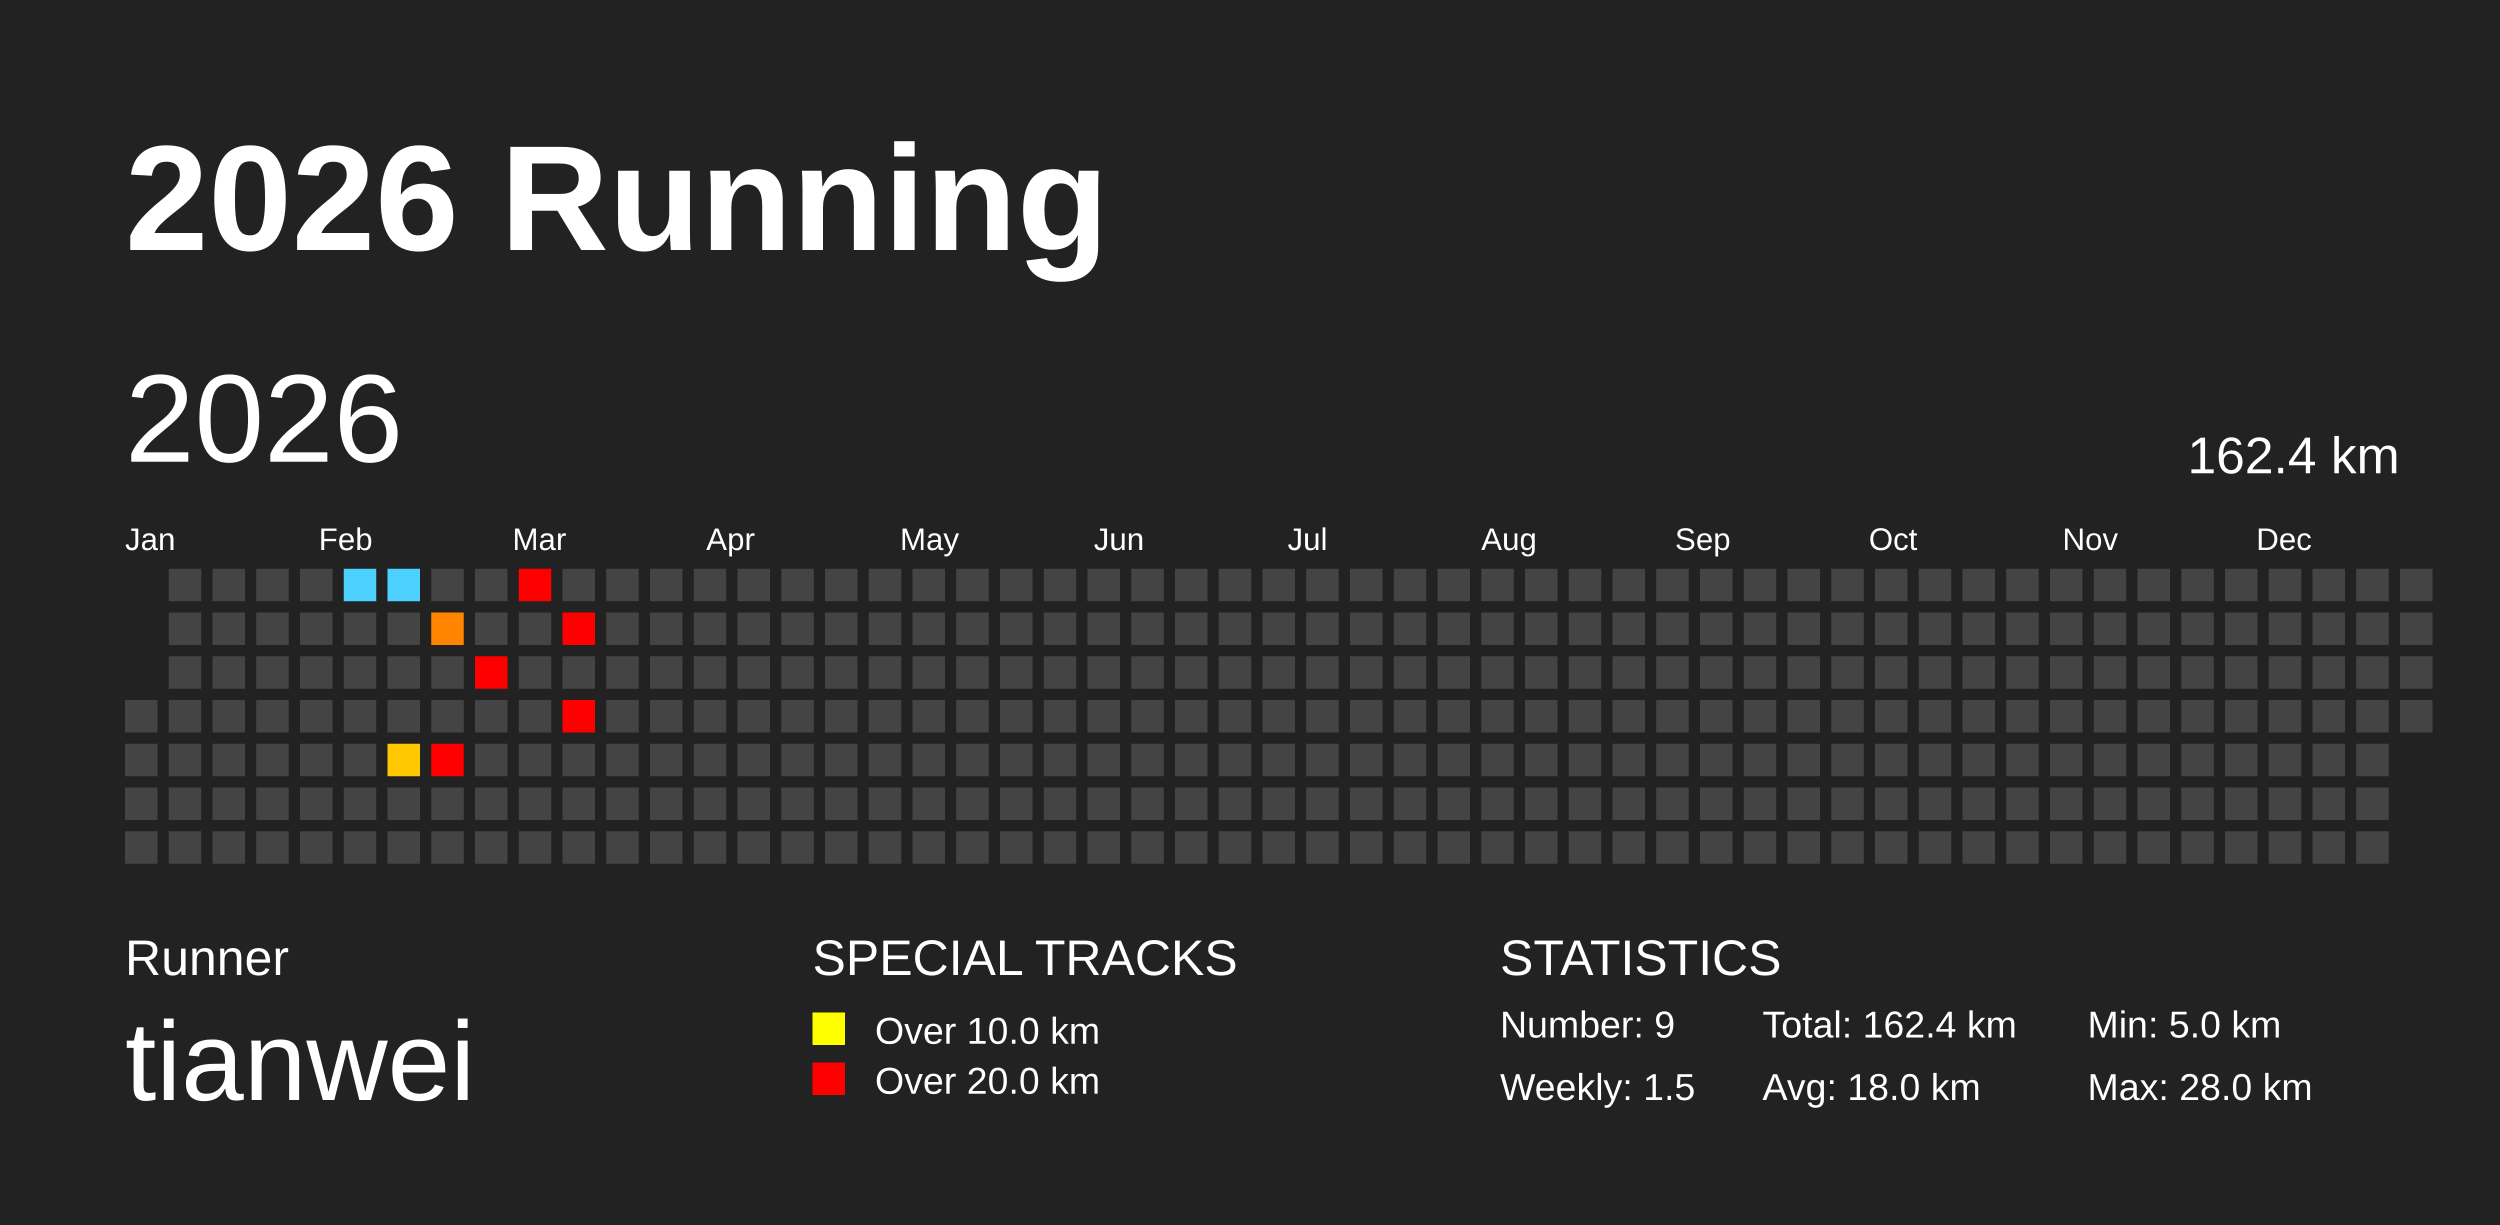
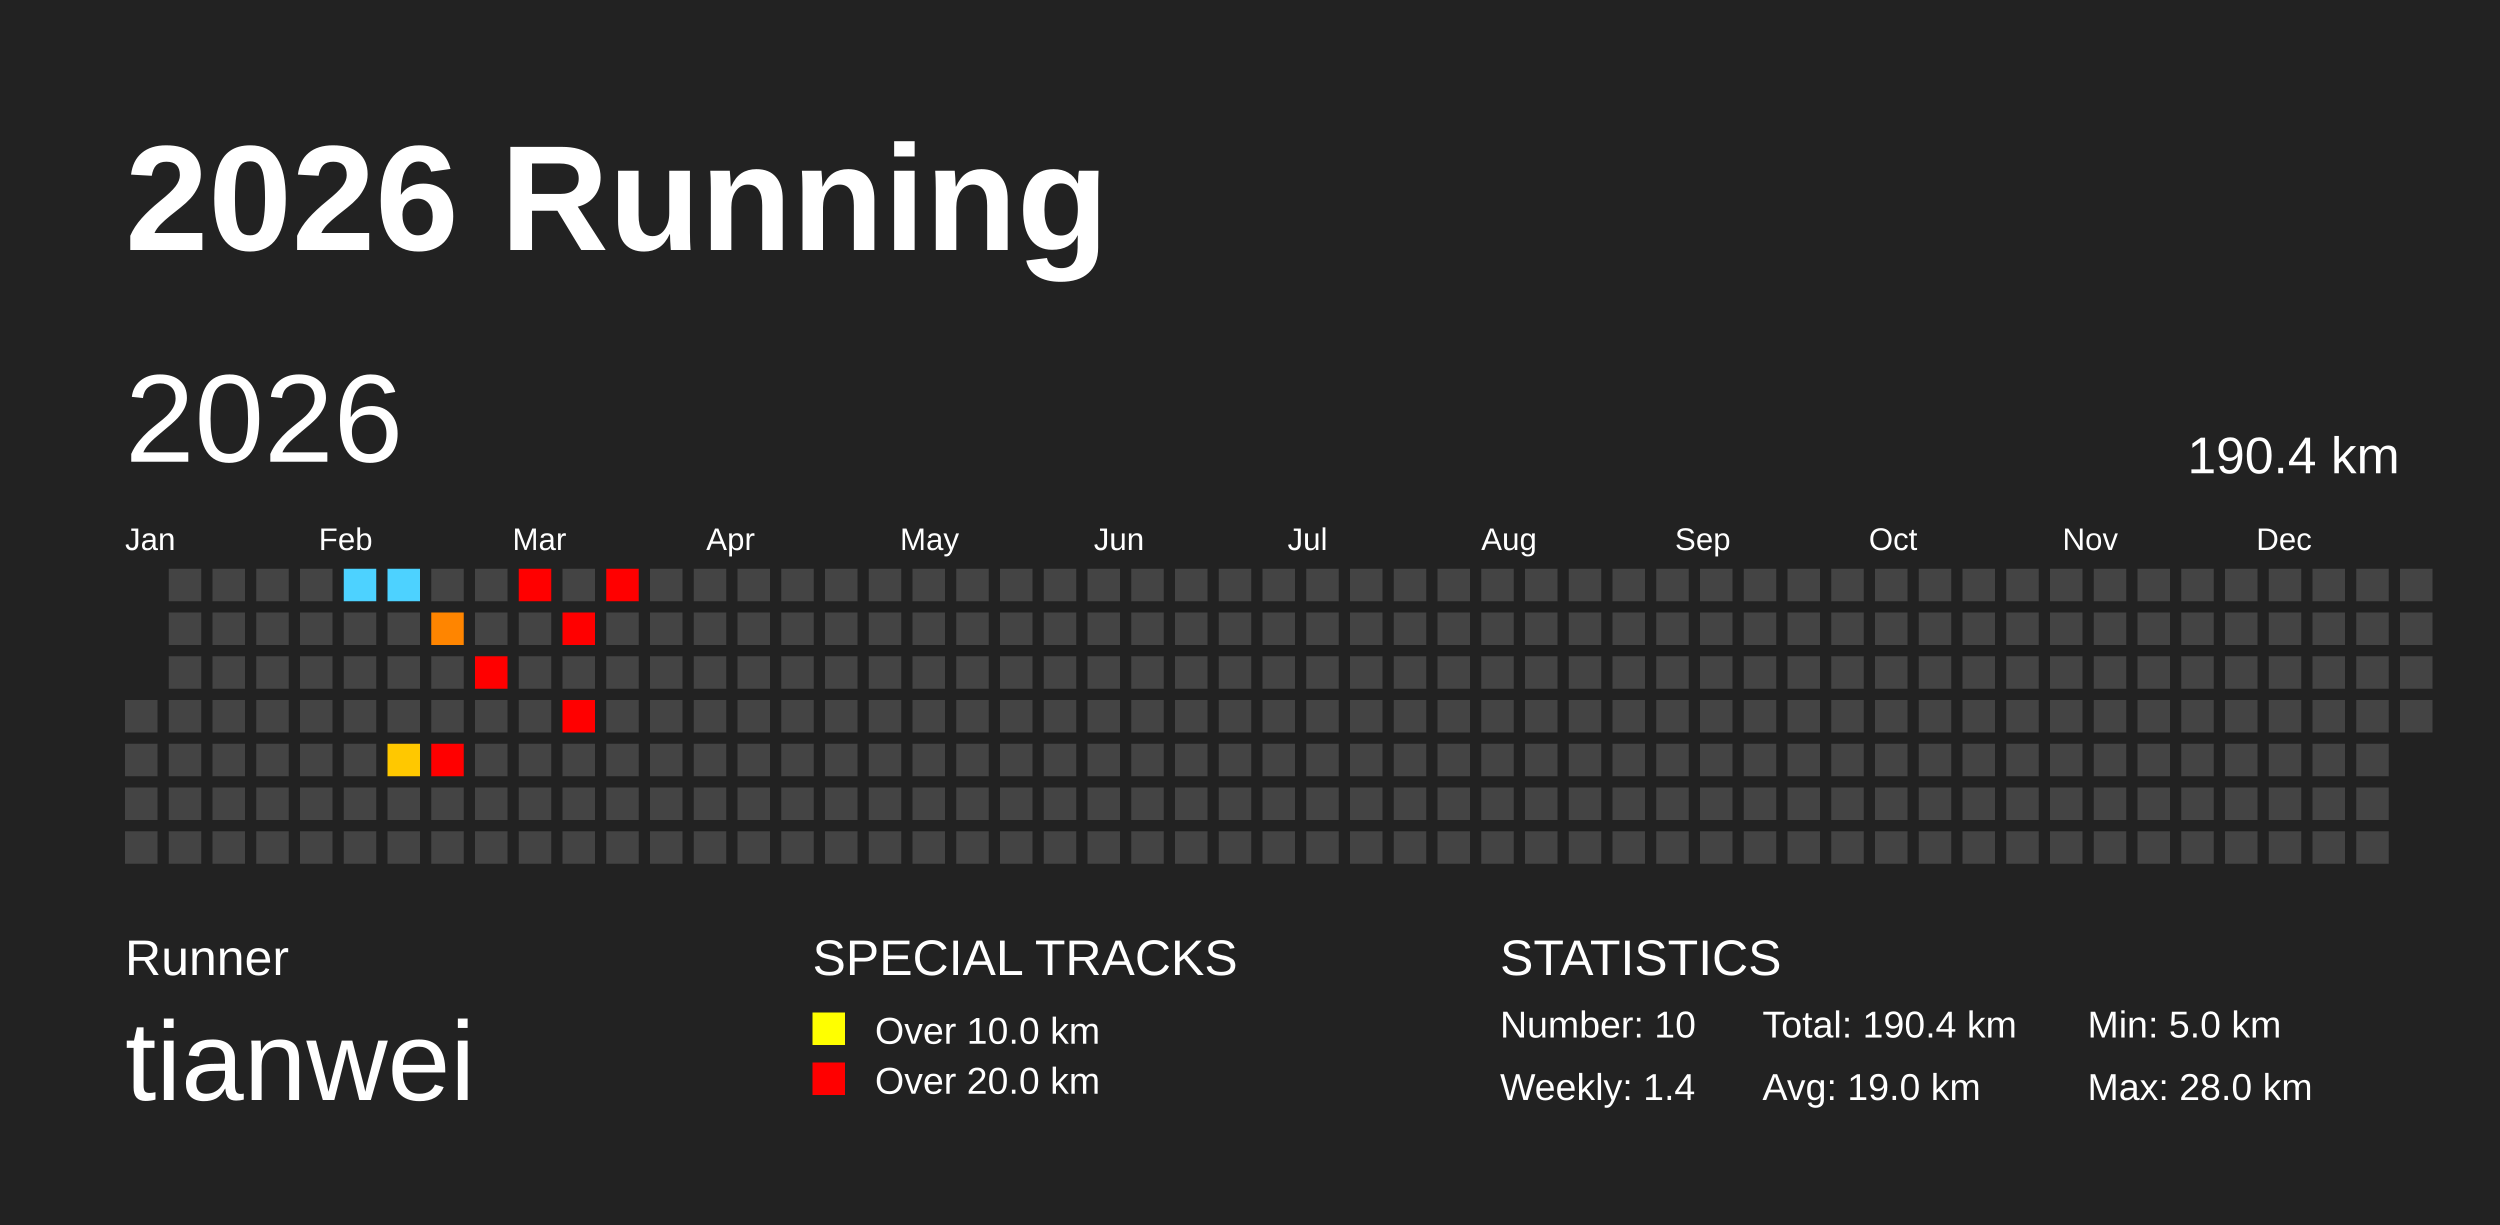
<svg xmlns="http://www.w3.org/2000/svg" baseProfile="full" height="98mm" version="1.1" viewBox="0,0,200,98" width="200mm">
  <defs />
  <rect fill="#222222" height="98" width="200" x="0" y="0" />
  <text fill="#FFFFFF" style="font-size:12px; font-family:Arial; font-weight:bold;" x="10" y="20">2026 Running</text>
  <text fill="#FFFFFF" style="font-size:4px; font-family:Arial" x="10" y="78">Runner</text>
  <text fill="#FFFFFF" style="font-size:9px; font-family:Arial" x="10" y="88">tianwei</text>
  <text fill="#FFFFFF" style="font-size:4px; font-family:Arial" x="65" y="78">SPECIAL TRACKS</text>
  <rect fill="yellow" height="2.6" width="2.6" x="65" y="81" />
  <text fill="#FFFFFF" style="font-size:3px; font-family:Arial" x="70" y="83.5">Over 10.0 km</text>
  <rect fill="red" height="2.6" width="2.6" x="65" y="85" />
  <text fill="#FFFFFF" style="font-size:3px; font-family:Arial" x="70" y="87.5">Over 20.0 km</text>
  <text fill="#FFFFFF" style="font-size:4px; font-family:Arial" x="120" y="78">STATISTICS</text>
-   <text fill="#FFFFFF" style="font-size:3px; font-family:Arial" x="120" y="83">Number: 9</text>
-   <text fill="#FFFFFF" style="font-size:3px; font-family:Arial" x="120" y="88">Weekly: 1.5</text>
-   <text fill="#FFFFFF" style="font-size:3px; font-family:Arial" x="141" y="83">Total: 162.4 km</text>
-   <text fill="#FFFFFF" style="font-size:3px; font-family:Arial" x="141" y="88">Avg: 18.0 km</text>
+   <text fill="#FFFFFF" style="font-size:3px; font-family:Arial" x="120" y="83">Number: 10</text>
+   <text fill="#FFFFFF" style="font-size:3px; font-family:Arial" x="120" y="88">Weekly: 1.4</text>
+   <text fill="#FFFFFF" style="font-size:3px; font-family:Arial" x="141" y="83">Total: 190.4 km</text>
+   <text fill="#FFFFFF" style="font-size:3px; font-family:Arial" x="141" y="88">Avg: 19.0 km</text>
  <text fill="#FFFFFF" style="font-size:3px; font-family:Arial" x="167" y="83">Min: 5.0 km</text>
  <text fill="#FFFFFF" style="font-size:3px; font-family:Arial" x="167" y="88">Max: 28.0 km</text>
  <text dominant-baseline="hanging" fill="#FFFFFF" style="font-size:10.0px; font-family:Arial;" x="10" y="30">2026</text>
-   <text dominant-baseline="hanging" fill="#FFFFFF" style="font-size:4.125px; font-family:Arial;" x="175" y="35">162.4 km</text>
+   <text dominant-baseline="hanging" fill="#FFFFFF" style="font-size:4.125px; font-family:Arial;" x="175" y="35">190.4 km</text>
  <text fill="#FFFFFF" style="font-size:2.5px; font-family:Arial" x="10.0" y="44">Jan</text>
  <text fill="#FFFFFF" style="font-size:2.5px; font-family:Arial" x="25.5" y="44">Feb</text>
  <text fill="#FFFFFF" style="font-size:2.5px; font-family:Arial" x="41.0" y="44">Mar</text>
  <text fill="#FFFFFF" style="font-size:2.5px; font-family:Arial" x="56.5" y="44">Apr</text>
  <text fill="#FFFFFF" style="font-size:2.5px; font-family:Arial" x="72.0" y="44">May</text>
  <text fill="#FFFFFF" style="font-size:2.5px; font-family:Arial" x="87.5" y="44">Jun</text>
  <text fill="#FFFFFF" style="font-size:2.5px; font-family:Arial" x="103.0" y="44">Jul</text>
  <text fill="#FFFFFF" style="font-size:2.5px; font-family:Arial" x="118.5" y="44">Aug</text>
  <text fill="#FFFFFF" style="font-size:2.5px; font-family:Arial" x="134.0" y="44">Sep</text>
  <text fill="#FFFFFF" style="font-size:2.5px; font-family:Arial" x="149.5" y="44">Oct</text>
  <text fill="#FFFFFF" style="font-size:2.5px; font-family:Arial" x="165.0" y="44">Nov</text>
  <text fill="#FFFFFF" style="font-size:2.5px; font-family:Arial" x="180.5" y="44">Dec</text>
  <rect fill="#444444" height="2.6" width="2.6" x="10.0" y="56.0" />
  <rect fill="#444444" height="2.6" width="2.6" x="10.0" y="59.5" />
  <rect fill="#444444" height="2.6" width="2.6" x="10.0" y="63.0" />
  <rect fill="#444444" height="2.6" width="2.6" x="10.0" y="66.5" />
  <rect fill="#444444" height="2.6" width="2.6" x="13.5" y="45.5" />
  <rect fill="#444444" height="2.6" width="2.6" x="13.5" y="49.0" />
  <rect fill="#444444" height="2.6" width="2.6" x="13.5" y="52.5" />
  <rect fill="#444444" height="2.6" width="2.6" x="13.5" y="56.0" />
  <rect fill="#444444" height="2.6" width="2.6" x="13.5" y="59.5" />
  <rect fill="#444444" height="2.6" width="2.6" x="13.5" y="63.0" />
  <rect fill="#444444" height="2.6" width="2.6" x="13.5" y="66.5" />
  <rect fill="#444444" height="2.6" width="2.6" x="17.0" y="45.5" />
  <rect fill="#444444" height="2.6" width="2.6" x="17.0" y="49.0" />
  <rect fill="#444444" height="2.6" width="2.6" x="17.0" y="52.5" />
  <rect fill="#444444" height="2.6" width="2.6" x="17.0" y="56.0" />
  <rect fill="#444444" height="2.6" width="2.6" x="17.0" y="59.5" />
  <rect fill="#444444" height="2.6" width="2.6" x="17.0" y="63.0" />
  <rect fill="#444444" height="2.6" width="2.6" x="17.0" y="66.5" />
  <rect fill="#444444" height="2.6" width="2.6" x="20.5" y="45.5" />
  <rect fill="#444444" height="2.6" width="2.6" x="20.5" y="49.0" />
  <rect fill="#444444" height="2.6" width="2.6" x="20.5" y="52.5" />
  <rect fill="#444444" height="2.6" width="2.6" x="20.5" y="56.0" />
  <rect fill="#444444" height="2.6" width="2.6" x="20.5" y="59.5" />
  <rect fill="#444444" height="2.6" width="2.6" x="20.5" y="63.0" />
  <rect fill="#444444" height="2.6" width="2.6" x="20.5" y="66.5" />
  <rect fill="#444444" height="2.6" width="2.6" x="24.0" y="45.5" />
  <rect fill="#444444" height="2.6" width="2.6" x="24.0" y="49.0" />
  <rect fill="#444444" height="2.6" width="2.6" x="24.0" y="52.5" />
  <rect fill="#444444" height="2.6" width="2.6" x="24.0" y="56.0" />
  <rect fill="#444444" height="2.6" width="2.6" x="24.0" y="59.5" />
  <rect fill="#444444" height="2.6" width="2.6" x="24.0" y="63.0" />
  <rect fill="#444444" height="2.6" width="2.6" x="24.0" y="66.5" />
  <rect fill="#4dd2ff" height="2.6" width="2.6" x="27.5" y="45.5" />
  <rect fill="#444444" height="2.6" width="2.6" x="27.5" y="49.0" />
  <rect fill="#444444" height="2.6" width="2.6" x="27.5" y="52.5" />
  <rect fill="#444444" height="2.6" width="2.6" x="27.5" y="56.0" />
  <rect fill="#444444" height="2.6" width="2.6" x="27.5" y="59.5" />
  <rect fill="#444444" height="2.6" width="2.6" x="27.5" y="63.0" />
  <rect fill="#444444" height="2.6" width="2.6" x="27.5" y="66.5" />
  <rect fill="#4dd2ff" height="2.6" width="2.6" x="31.0" y="45.5" />
  <rect fill="#444444" height="2.6" width="2.6" x="31.0" y="49.0" />
  <rect fill="#444444" height="2.6" width="2.6" x="31.0" y="52.5" />
  <rect fill="#444444" height="2.6" width="2.6" x="31.0" y="56.0" />
  <rect fill="#ffc800" height="2.6" width="2.6" x="31.0" y="59.5" />
  <rect fill="#444444" height="2.6" width="2.6" x="31.0" y="63.0" />
  <rect fill="#444444" height="2.6" width="2.6" x="31.0" y="66.5" />
  <rect fill="#444444" height="2.6" width="2.6" x="34.5" y="45.5" />
  <rect fill="#ff8500" height="2.6" width="2.6" x="34.5" y="49.0" />
  <rect fill="#444444" height="2.6" width="2.6" x="34.5" y="52.5" />
  <rect fill="#444444" height="2.6" width="2.6" x="34.5" y="56.0" />
  <rect fill="red" height="2.6" width="2.6" x="34.5" y="59.5" />
  <rect fill="#444444" height="2.6" width="2.6" x="34.5" y="63.0" />
  <rect fill="#444444" height="2.6" width="2.6" x="34.5" y="66.5" />
  <rect fill="#444444" height="2.6" width="2.6" x="38.0" y="45.5" />
  <rect fill="#444444" height="2.6" width="2.6" x="38.0" y="49.0" />
  <rect fill="red" height="2.6" width="2.6" x="38.0" y="52.5" />
  <rect fill="#444444" height="2.6" width="2.6" x="38.0" y="56.0" />
  <rect fill="#444444" height="2.6" width="2.6" x="38.0" y="59.5" />
  <rect fill="#444444" height="2.6" width="2.6" x="38.0" y="63.0" />
  <rect fill="#444444" height="2.6" width="2.6" x="38.0" y="66.5" />
  <rect fill="red" height="2.6" width="2.6" x="41.5" y="45.5" />
  <rect fill="#444444" height="2.6" width="2.6" x="41.5" y="49.0" />
  <rect fill="#444444" height="2.6" width="2.6" x="41.5" y="52.5" />
  <rect fill="#444444" height="2.6" width="2.6" x="41.5" y="56.0" />
  <rect fill="#444444" height="2.6" width="2.6" x="41.5" y="59.5" />
  <rect fill="#444444" height="2.6" width="2.6" x="41.5" y="63.0" />
  <rect fill="#444444" height="2.6" width="2.6" x="41.5" y="66.5" />
  <rect fill="#444444" height="2.6" width="2.6" x="45.0" y="45.5" />
  <rect fill="red" height="2.6" width="2.6" x="45.0" y="49.0" />
  <rect fill="#444444" height="2.6" width="2.6" x="45.0" y="52.5" />
  <rect fill="red" height="2.6" width="2.6" x="45.0" y="56.0" />
  <rect fill="#444444" height="2.6" width="2.6" x="45.0" y="59.5" />
  <rect fill="#444444" height="2.6" width="2.6" x="45.0" y="63.0" />
  <rect fill="#444444" height="2.6" width="2.6" x="45.0" y="66.5" />
-   <rect fill="#444444" height="2.6" width="2.6" x="48.5" y="45.5" />
+   <rect fill="red" height="2.6" width="2.6" x="48.5" y="45.5" />
  <rect fill="#444444" height="2.6" width="2.6" x="48.5" y="49.0" />
  <rect fill="#444444" height="2.6" width="2.6" x="48.5" y="52.5" />
  <rect fill="#444444" height="2.6" width="2.6" x="48.5" y="56.0" />
  <rect fill="#444444" height="2.6" width="2.6" x="48.5" y="59.5" />
  <rect fill="#444444" height="2.6" width="2.6" x="48.5" y="63.0" />
  <rect fill="#444444" height="2.6" width="2.6" x="48.5" y="66.5" />
  <rect fill="#444444" height="2.6" width="2.6" x="52.0" y="45.5" />
  <rect fill="#444444" height="2.6" width="2.6" x="52.0" y="49.0" />
  <rect fill="#444444" height="2.6" width="2.6" x="52.0" y="52.5" />
  <rect fill="#444444" height="2.6" width="2.6" x="52.0" y="56.0" />
  <rect fill="#444444" height="2.6" width="2.6" x="52.0" y="59.5" />
  <rect fill="#444444" height="2.6" width="2.6" x="52.0" y="63.0" />
  <rect fill="#444444" height="2.6" width="2.6" x="52.0" y="66.5" />
  <rect fill="#444444" height="2.6" width="2.6" x="55.5" y="45.5" />
  <rect fill="#444444" height="2.6" width="2.6" x="55.5" y="49.0" />
  <rect fill="#444444" height="2.6" width="2.6" x="55.5" y="52.5" />
  <rect fill="#444444" height="2.6" width="2.6" x="55.5" y="56.0" />
  <rect fill="#444444" height="2.6" width="2.6" x="55.5" y="59.5" />
  <rect fill="#444444" height="2.6" width="2.6" x="55.5" y="63.0" />
  <rect fill="#444444" height="2.6" width="2.6" x="55.5" y="66.5" />
  <rect fill="#444444" height="2.6" width="2.6" x="59.0" y="45.5" />
  <rect fill="#444444" height="2.6" width="2.6" x="59.0" y="49.0" />
  <rect fill="#444444" height="2.6" width="2.6" x="59.0" y="52.5" />
  <rect fill="#444444" height="2.6" width="2.6" x="59.0" y="56.0" />
  <rect fill="#444444" height="2.6" width="2.6" x="59.0" y="59.5" />
  <rect fill="#444444" height="2.6" width="2.6" x="59.0" y="63.0" />
  <rect fill="#444444" height="2.6" width="2.6" x="59.0" y="66.5" />
  <rect fill="#444444" height="2.6" width="2.6" x="62.5" y="45.5" />
  <rect fill="#444444" height="2.6" width="2.6" x="62.5" y="49.0" />
  <rect fill="#444444" height="2.6" width="2.6" x="62.5" y="52.5" />
  <rect fill="#444444" height="2.6" width="2.6" x="62.5" y="56.0" />
  <rect fill="#444444" height="2.6" width="2.6" x="62.5" y="59.5" />
  <rect fill="#444444" height="2.6" width="2.6" x="62.5" y="63.0" />
  <rect fill="#444444" height="2.6" width="2.6" x="62.5" y="66.5" />
  <rect fill="#444444" height="2.6" width="2.6" x="66.0" y="45.5" />
  <rect fill="#444444" height="2.6" width="2.6" x="66.0" y="49.0" />
  <rect fill="#444444" height="2.6" width="2.6" x="66.0" y="52.5" />
  <rect fill="#444444" height="2.6" width="2.6" x="66.0" y="56.0" />
  <rect fill="#444444" height="2.6" width="2.6" x="66.0" y="59.5" />
  <rect fill="#444444" height="2.6" width="2.6" x="66.0" y="63.0" />
  <rect fill="#444444" height="2.6" width="2.6" x="66.0" y="66.5" />
  <rect fill="#444444" height="2.6" width="2.6" x="69.5" y="45.5" />
  <rect fill="#444444" height="2.6" width="2.6" x="69.5" y="49.0" />
  <rect fill="#444444" height="2.6" width="2.6" x="69.5" y="52.5" />
  <rect fill="#444444" height="2.6" width="2.6" x="69.5" y="56.0" />
  <rect fill="#444444" height="2.6" width="2.6" x="69.5" y="59.5" />
  <rect fill="#444444" height="2.6" width="2.6" x="69.5" y="63.0" />
  <rect fill="#444444" height="2.6" width="2.6" x="69.5" y="66.5" />
  <rect fill="#444444" height="2.6" width="2.6" x="73.0" y="45.5" />
  <rect fill="#444444" height="2.6" width="2.6" x="73.0" y="49.0" />
  <rect fill="#444444" height="2.6" width="2.6" x="73.0" y="52.5" />
  <rect fill="#444444" height="2.6" width="2.6" x="73.0" y="56.0" />
  <rect fill="#444444" height="2.6" width="2.6" x="73.0" y="59.5" />
  <rect fill="#444444" height="2.6" width="2.6" x="73.0" y="63.0" />
  <rect fill="#444444" height="2.6" width="2.6" x="73.0" y="66.5" />
  <rect fill="#444444" height="2.6" width="2.6" x="76.5" y="45.5" />
  <rect fill="#444444" height="2.6" width="2.6" x="76.5" y="49.0" />
  <rect fill="#444444" height="2.6" width="2.6" x="76.5" y="52.5" />
  <rect fill="#444444" height="2.6" width="2.6" x="76.5" y="56.0" />
  <rect fill="#444444" height="2.6" width="2.6" x="76.5" y="59.5" />
  <rect fill="#444444" height="2.6" width="2.6" x="76.5" y="63.0" />
  <rect fill="#444444" height="2.6" width="2.6" x="76.5" y="66.5" />
  <rect fill="#444444" height="2.6" width="2.6" x="80.0" y="45.5" />
  <rect fill="#444444" height="2.6" width="2.6" x="80.0" y="49.0" />
  <rect fill="#444444" height="2.6" width="2.6" x="80.0" y="52.5" />
  <rect fill="#444444" height="2.6" width="2.6" x="80.0" y="56.0" />
  <rect fill="#444444" height="2.6" width="2.6" x="80.0" y="59.5" />
  <rect fill="#444444" height="2.6" width="2.6" x="80.0" y="63.0" />
  <rect fill="#444444" height="2.6" width="2.6" x="80.0" y="66.5" />
  <rect fill="#444444" height="2.6" width="2.6" x="83.5" y="45.5" />
  <rect fill="#444444" height="2.6" width="2.6" x="83.5" y="49.0" />
  <rect fill="#444444" height="2.6" width="2.6" x="83.5" y="52.5" />
  <rect fill="#444444" height="2.6" width="2.6" x="83.5" y="56.0" />
  <rect fill="#444444" height="2.6" width="2.6" x="83.5" y="59.5" />
  <rect fill="#444444" height="2.6" width="2.6" x="83.5" y="63.0" />
  <rect fill="#444444" height="2.6" width="2.6" x="83.5" y="66.5" />
  <rect fill="#444444" height="2.6" width="2.6" x="87.0" y="45.5" />
  <rect fill="#444444" height="2.6" width="2.6" x="87.0" y="49.0" />
  <rect fill="#444444" height="2.6" width="2.6" x="87.0" y="52.5" />
  <rect fill="#444444" height="2.6" width="2.6" x="87.0" y="56.0" />
  <rect fill="#444444" height="2.6" width="2.6" x="87.0" y="59.5" />
  <rect fill="#444444" height="2.6" width="2.6" x="87.0" y="63.0" />
  <rect fill="#444444" height="2.6" width="2.6" x="87.0" y="66.5" />
  <rect fill="#444444" height="2.6" width="2.6" x="90.5" y="45.5" />
  <rect fill="#444444" height="2.6" width="2.6" x="90.5" y="49.0" />
  <rect fill="#444444" height="2.6" width="2.6" x="90.5" y="52.5" />
  <rect fill="#444444" height="2.6" width="2.6" x="90.5" y="56.0" />
  <rect fill="#444444" height="2.6" width="2.6" x="90.5" y="59.5" />
  <rect fill="#444444" height="2.6" width="2.6" x="90.5" y="63.0" />
  <rect fill="#444444" height="2.6" width="2.6" x="90.5" y="66.5" />
  <rect fill="#444444" height="2.6" width="2.6" x="94.0" y="45.5" />
  <rect fill="#444444" height="2.6" width="2.6" x="94.0" y="49.0" />
  <rect fill="#444444" height="2.6" width="2.6" x="94.0" y="52.5" />
  <rect fill="#444444" height="2.6" width="2.6" x="94.0" y="56.0" />
  <rect fill="#444444" height="2.6" width="2.6" x="94.0" y="59.5" />
  <rect fill="#444444" height="2.6" width="2.6" x="94.0" y="63.0" />
  <rect fill="#444444" height="2.6" width="2.6" x="94.0" y="66.5" />
  <rect fill="#444444" height="2.6" width="2.6" x="97.5" y="45.5" />
  <rect fill="#444444" height="2.6" width="2.6" x="97.5" y="49.0" />
  <rect fill="#444444" height="2.6" width="2.6" x="97.5" y="52.5" />
  <rect fill="#444444" height="2.6" width="2.6" x="97.5" y="56.0" />
  <rect fill="#444444" height="2.6" width="2.6" x="97.5" y="59.5" />
  <rect fill="#444444" height="2.6" width="2.6" x="97.5" y="63.0" />
  <rect fill="#444444" height="2.6" width="2.6" x="97.5" y="66.5" />
  <rect fill="#444444" height="2.6" width="2.6" x="101.0" y="45.5" />
  <rect fill="#444444" height="2.6" width="2.6" x="101.0" y="49.0" />
  <rect fill="#444444" height="2.6" width="2.6" x="101.0" y="52.5" />
  <rect fill="#444444" height="2.6" width="2.6" x="101.0" y="56.0" />
  <rect fill="#444444" height="2.6" width="2.6" x="101.0" y="59.5" />
  <rect fill="#444444" height="2.6" width="2.6" x="101.0" y="63.0" />
  <rect fill="#444444" height="2.6" width="2.6" x="101.0" y="66.5" />
  <rect fill="#444444" height="2.6" width="2.6" x="104.5" y="45.5" />
  <rect fill="#444444" height="2.6" width="2.6" x="104.5" y="49.0" />
  <rect fill="#444444" height="2.6" width="2.6" x="104.5" y="52.5" />
  <rect fill="#444444" height="2.6" width="2.6" x="104.5" y="56.0" />
  <rect fill="#444444" height="2.6" width="2.6" x="104.5" y="59.5" />
  <rect fill="#444444" height="2.6" width="2.6" x="104.5" y="63.0" />
  <rect fill="#444444" height="2.6" width="2.6" x="104.5" y="66.5" />
  <rect fill="#444444" height="2.6" width="2.6" x="108.0" y="45.5" />
  <rect fill="#444444" height="2.6" width="2.6" x="108.0" y="49.0" />
  <rect fill="#444444" height="2.6" width="2.6" x="108.0" y="52.5" />
  <rect fill="#444444" height="2.6" width="2.6" x="108.0" y="56.0" />
  <rect fill="#444444" height="2.6" width="2.6" x="108.0" y="59.5" />
  <rect fill="#444444" height="2.6" width="2.6" x="108.0" y="63.0" />
  <rect fill="#444444" height="2.6" width="2.6" x="108.0" y="66.5" />
  <rect fill="#444444" height="2.6" width="2.6" x="111.5" y="45.5" />
  <rect fill="#444444" height="2.6" width="2.6" x="111.5" y="49.0" />
  <rect fill="#444444" height="2.6" width="2.6" x="111.5" y="52.5" />
  <rect fill="#444444" height="2.6" width="2.6" x="111.5" y="56.0" />
  <rect fill="#444444" height="2.6" width="2.6" x="111.5" y="59.5" />
  <rect fill="#444444" height="2.6" width="2.6" x="111.5" y="63.0" />
  <rect fill="#444444" height="2.6" width="2.6" x="111.5" y="66.5" />
  <rect fill="#444444" height="2.6" width="2.6" x="115.0" y="45.5" />
  <rect fill="#444444" height="2.6" width="2.6" x="115.0" y="49.0" />
  <rect fill="#444444" height="2.6" width="2.6" x="115.0" y="52.5" />
  <rect fill="#444444" height="2.6" width="2.6" x="115.0" y="56.0" />
  <rect fill="#444444" height="2.6" width="2.6" x="115.0" y="59.5" />
  <rect fill="#444444" height="2.6" width="2.6" x="115.0" y="63.0" />
  <rect fill="#444444" height="2.6" width="2.6" x="115.0" y="66.5" />
  <rect fill="#444444" height="2.6" width="2.6" x="118.5" y="45.5" />
  <rect fill="#444444" height="2.6" width="2.6" x="118.5" y="49.0" />
  <rect fill="#444444" height="2.6" width="2.6" x="118.5" y="52.5" />
  <rect fill="#444444" height="2.6" width="2.6" x="118.5" y="56.0" />
  <rect fill="#444444" height="2.6" width="2.6" x="118.5" y="59.5" />
  <rect fill="#444444" height="2.6" width="2.6" x="118.5" y="63.0" />
  <rect fill="#444444" height="2.6" width="2.6" x="118.5" y="66.5" />
  <rect fill="#444444" height="2.6" width="2.6" x="122.0" y="45.5" />
  <rect fill="#444444" height="2.6" width="2.6" x="122.0" y="49.0" />
  <rect fill="#444444" height="2.6" width="2.6" x="122.0" y="52.5" />
  <rect fill="#444444" height="2.6" width="2.6" x="122.0" y="56.0" />
  <rect fill="#444444" height="2.6" width="2.6" x="122.0" y="59.5" />
  <rect fill="#444444" height="2.6" width="2.6" x="122.0" y="63.0" />
  <rect fill="#444444" height="2.6" width="2.6" x="122.0" y="66.5" />
  <rect fill="#444444" height="2.6" width="2.6" x="125.5" y="45.5" />
  <rect fill="#444444" height="2.6" width="2.6" x="125.5" y="49.0" />
  <rect fill="#444444" height="2.6" width="2.6" x="125.5" y="52.5" />
  <rect fill="#444444" height="2.6" width="2.6" x="125.5" y="56.0" />
  <rect fill="#444444" height="2.6" width="2.6" x="125.5" y="59.5" />
  <rect fill="#444444" height="2.6" width="2.6" x="125.5" y="63.0" />
  <rect fill="#444444" height="2.6" width="2.6" x="125.5" y="66.5" />
  <rect fill="#444444" height="2.6" width="2.6" x="129.0" y="45.5" />
  <rect fill="#444444" height="2.6" width="2.6" x="129.0" y="49.0" />
  <rect fill="#444444" height="2.6" width="2.6" x="129.0" y="52.5" />
  <rect fill="#444444" height="2.6" width="2.6" x="129.0" y="56.0" />
  <rect fill="#444444" height="2.6" width="2.6" x="129.0" y="59.5" />
  <rect fill="#444444" height="2.6" width="2.6" x="129.0" y="63.0" />
  <rect fill="#444444" height="2.6" width="2.6" x="129.0" y="66.5" />
  <rect fill="#444444" height="2.6" width="2.6" x="132.5" y="45.5" />
  <rect fill="#444444" height="2.6" width="2.6" x="132.5" y="49.0" />
  <rect fill="#444444" height="2.6" width="2.6" x="132.5" y="52.5" />
  <rect fill="#444444" height="2.6" width="2.6" x="132.5" y="56.0" />
  <rect fill="#444444" height="2.6" width="2.6" x="132.5" y="59.5" />
  <rect fill="#444444" height="2.6" width="2.6" x="132.5" y="63.0" />
  <rect fill="#444444" height="2.6" width="2.6" x="132.5" y="66.5" />
  <rect fill="#444444" height="2.6" width="2.6" x="136.0" y="45.5" />
  <rect fill="#444444" height="2.6" width="2.6" x="136.0" y="49.0" />
  <rect fill="#444444" height="2.6" width="2.6" x="136.0" y="52.5" />
  <rect fill="#444444" height="2.6" width="2.6" x="136.0" y="56.0" />
  <rect fill="#444444" height="2.6" width="2.6" x="136.0" y="59.5" />
  <rect fill="#444444" height="2.6" width="2.6" x="136.0" y="63.0" />
  <rect fill="#444444" height="2.6" width="2.6" x="136.0" y="66.5" />
  <rect fill="#444444" height="2.6" width="2.6" x="139.5" y="45.5" />
  <rect fill="#444444" height="2.6" width="2.6" x="139.5" y="49.0" />
  <rect fill="#444444" height="2.6" width="2.6" x="139.5" y="52.5" />
  <rect fill="#444444" height="2.6" width="2.6" x="139.5" y="56.0" />
  <rect fill="#444444" height="2.6" width="2.6" x="139.5" y="59.5" />
  <rect fill="#444444" height="2.6" width="2.6" x="139.5" y="63.0" />
  <rect fill="#444444" height="2.6" width="2.6" x="139.5" y="66.5" />
  <rect fill="#444444" height="2.6" width="2.6" x="143.0" y="45.5" />
  <rect fill="#444444" height="2.6" width="2.6" x="143.0" y="49.0" />
  <rect fill="#444444" height="2.6" width="2.6" x="143.0" y="52.5" />
  <rect fill="#444444" height="2.6" width="2.6" x="143.0" y="56.0" />
  <rect fill="#444444" height="2.6" width="2.6" x="143.0" y="59.5" />
  <rect fill="#444444" height="2.6" width="2.6" x="143.0" y="63.0" />
  <rect fill="#444444" height="2.6" width="2.6" x="143.0" y="66.5" />
  <rect fill="#444444" height="2.6" width="2.6" x="146.5" y="45.5" />
  <rect fill="#444444" height="2.6" width="2.6" x="146.5" y="49.0" />
  <rect fill="#444444" height="2.6" width="2.6" x="146.5" y="52.5" />
  <rect fill="#444444" height="2.6" width="2.6" x="146.5" y="56.0" />
  <rect fill="#444444" height="2.6" width="2.6" x="146.5" y="59.5" />
  <rect fill="#444444" height="2.6" width="2.6" x="146.5" y="63.0" />
  <rect fill="#444444" height="2.6" width="2.6" x="146.5" y="66.5" />
  <rect fill="#444444" height="2.6" width="2.6" x="150.0" y="45.5" />
  <rect fill="#444444" height="2.6" width="2.6" x="150.0" y="49.0" />
  <rect fill="#444444" height="2.6" width="2.6" x="150.0" y="52.5" />
  <rect fill="#444444" height="2.6" width="2.6" x="150.0" y="56.0" />
  <rect fill="#444444" height="2.6" width="2.6" x="150.0" y="59.5" />
  <rect fill="#444444" height="2.6" width="2.6" x="150.0" y="63.0" />
  <rect fill="#444444" height="2.6" width="2.6" x="150.0" y="66.5" />
  <rect fill="#444444" height="2.6" width="2.6" x="153.5" y="45.5" />
  <rect fill="#444444" height="2.6" width="2.6" x="153.5" y="49.0" />
  <rect fill="#444444" height="2.6" width="2.6" x="153.5" y="52.5" />
  <rect fill="#444444" height="2.6" width="2.6" x="153.5" y="56.0" />
  <rect fill="#444444" height="2.6" width="2.6" x="153.5" y="59.5" />
  <rect fill="#444444" height="2.6" width="2.6" x="153.5" y="63.0" />
  <rect fill="#444444" height="2.6" width="2.6" x="153.5" y="66.5" />
  <rect fill="#444444" height="2.6" width="2.6" x="157.0" y="45.5" />
  <rect fill="#444444" height="2.6" width="2.6" x="157.0" y="49.0" />
  <rect fill="#444444" height="2.6" width="2.6" x="157.0" y="52.5" />
  <rect fill="#444444" height="2.6" width="2.6" x="157.0" y="56.0" />
  <rect fill="#444444" height="2.6" width="2.6" x="157.0" y="59.5" />
  <rect fill="#444444" height="2.6" width="2.6" x="157.0" y="63.0" />
  <rect fill="#444444" height="2.6" width="2.6" x="157.0" y="66.5" />
  <rect fill="#444444" height="2.6" width="2.6" x="160.5" y="45.5" />
  <rect fill="#444444" height="2.6" width="2.6" x="160.5" y="49.0" />
  <rect fill="#444444" height="2.6" width="2.6" x="160.5" y="52.5" />
  <rect fill="#444444" height="2.6" width="2.6" x="160.5" y="56.0" />
  <rect fill="#444444" height="2.6" width="2.6" x="160.5" y="59.5" />
  <rect fill="#444444" height="2.6" width="2.6" x="160.5" y="63.0" />
  <rect fill="#444444" height="2.6" width="2.6" x="160.5" y="66.5" />
  <rect fill="#444444" height="2.6" width="2.6" x="164.0" y="45.5" />
  <rect fill="#444444" height="2.6" width="2.6" x="164.0" y="49.0" />
  <rect fill="#444444" height="2.6" width="2.6" x="164.0" y="52.5" />
  <rect fill="#444444" height="2.6" width="2.6" x="164.0" y="56.0" />
  <rect fill="#444444" height="2.6" width="2.6" x="164.0" y="59.5" />
  <rect fill="#444444" height="2.6" width="2.6" x="164.0" y="63.0" />
  <rect fill="#444444" height="2.6" width="2.6" x="164.0" y="66.5" />
  <rect fill="#444444" height="2.6" width="2.6" x="167.5" y="45.5" />
  <rect fill="#444444" height="2.6" width="2.6" x="167.5" y="49.0" />
  <rect fill="#444444" height="2.6" width="2.6" x="167.5" y="52.5" />
  <rect fill="#444444" height="2.6" width="2.6" x="167.5" y="56.0" />
  <rect fill="#444444" height="2.6" width="2.6" x="167.5" y="59.5" />
  <rect fill="#444444" height="2.6" width="2.6" x="167.5" y="63.0" />
  <rect fill="#444444" height="2.6" width="2.6" x="167.5" y="66.5" />
  <rect fill="#444444" height="2.6" width="2.6" x="171.0" y="45.5" />
  <rect fill="#444444" height="2.6" width="2.6" x="171.0" y="49.0" />
  <rect fill="#444444" height="2.6" width="2.6" x="171.0" y="52.5" />
  <rect fill="#444444" height="2.6" width="2.6" x="171.0" y="56.0" />
  <rect fill="#444444" height="2.6" width="2.6" x="171.0" y="59.5" />
  <rect fill="#444444" height="2.6" width="2.6" x="171.0" y="63.0" />
  <rect fill="#444444" height="2.6" width="2.6" x="171.0" y="66.5" />
  <rect fill="#444444" height="2.6" width="2.6" x="174.5" y="45.5" />
  <rect fill="#444444" height="2.6" width="2.6" x="174.5" y="49.0" />
  <rect fill="#444444" height="2.6" width="2.6" x="174.5" y="52.5" />
  <rect fill="#444444" height="2.6" width="2.6" x="174.5" y="56.0" />
  <rect fill="#444444" height="2.6" width="2.6" x="174.5" y="59.5" />
  <rect fill="#444444" height="2.6" width="2.6" x="174.5" y="63.0" />
  <rect fill="#444444" height="2.6" width="2.6" x="174.5" y="66.5" />
  <rect fill="#444444" height="2.6" width="2.6" x="178.0" y="45.5" />
  <rect fill="#444444" height="2.6" width="2.6" x="178.0" y="49.0" />
  <rect fill="#444444" height="2.6" width="2.6" x="178.0" y="52.5" />
  <rect fill="#444444" height="2.6" width="2.6" x="178.0" y="56.0" />
  <rect fill="#444444" height="2.6" width="2.6" x="178.0" y="59.5" />
  <rect fill="#444444" height="2.6" width="2.6" x="178.0" y="63.0" />
  <rect fill="#444444" height="2.6" width="2.6" x="178.0" y="66.5" />
  <rect fill="#444444" height="2.6" width="2.6" x="181.5" y="45.5" />
  <rect fill="#444444" height="2.6" width="2.6" x="181.5" y="49.0" />
  <rect fill="#444444" height="2.6" width="2.6" x="181.5" y="52.5" />
  <rect fill="#444444" height="2.6" width="2.6" x="181.5" y="56.0" />
  <rect fill="#444444" height="2.6" width="2.6" x="181.5" y="59.5" />
  <rect fill="#444444" height="2.6" width="2.6" x="181.5" y="63.0" />
  <rect fill="#444444" height="2.6" width="2.6" x="181.5" y="66.5" />
  <rect fill="#444444" height="2.6" width="2.6" x="185.0" y="45.5" />
  <rect fill="#444444" height="2.6" width="2.6" x="185.0" y="49.0" />
  <rect fill="#444444" height="2.6" width="2.6" x="185.0" y="52.5" />
  <rect fill="#444444" height="2.6" width="2.6" x="185.0" y="56.0" />
  <rect fill="#444444" height="2.6" width="2.6" x="185.0" y="59.5" />
  <rect fill="#444444" height="2.6" width="2.6" x="185.0" y="63.0" />
  <rect fill="#444444" height="2.6" width="2.6" x="185.0" y="66.5" />
  <rect fill="#444444" height="2.6" width="2.6" x="188.5" y="45.5" />
  <rect fill="#444444" height="2.6" width="2.6" x="188.5" y="49.0" />
  <rect fill="#444444" height="2.6" width="2.6" x="188.5" y="52.5" />
  <rect fill="#444444" height="2.6" width="2.6" x="188.5" y="56.0" />
  <rect fill="#444444" height="2.6" width="2.6" x="188.5" y="59.5" />
  <rect fill="#444444" height="2.6" width="2.6" x="188.5" y="63.0" />
  <rect fill="#444444" height="2.6" width="2.6" x="188.5" y="66.5" />
  <rect fill="#444444" height="2.6" width="2.6" x="192.0" y="45.5" />
  <rect fill="#444444" height="2.6" width="2.6" x="192.0" y="49.0" />
  <rect fill="#444444" height="2.6" width="2.6" x="192.0" y="52.5" />
  <rect fill="#444444" height="2.6" width="2.6" x="192.0" y="56.0" />
</svg>
